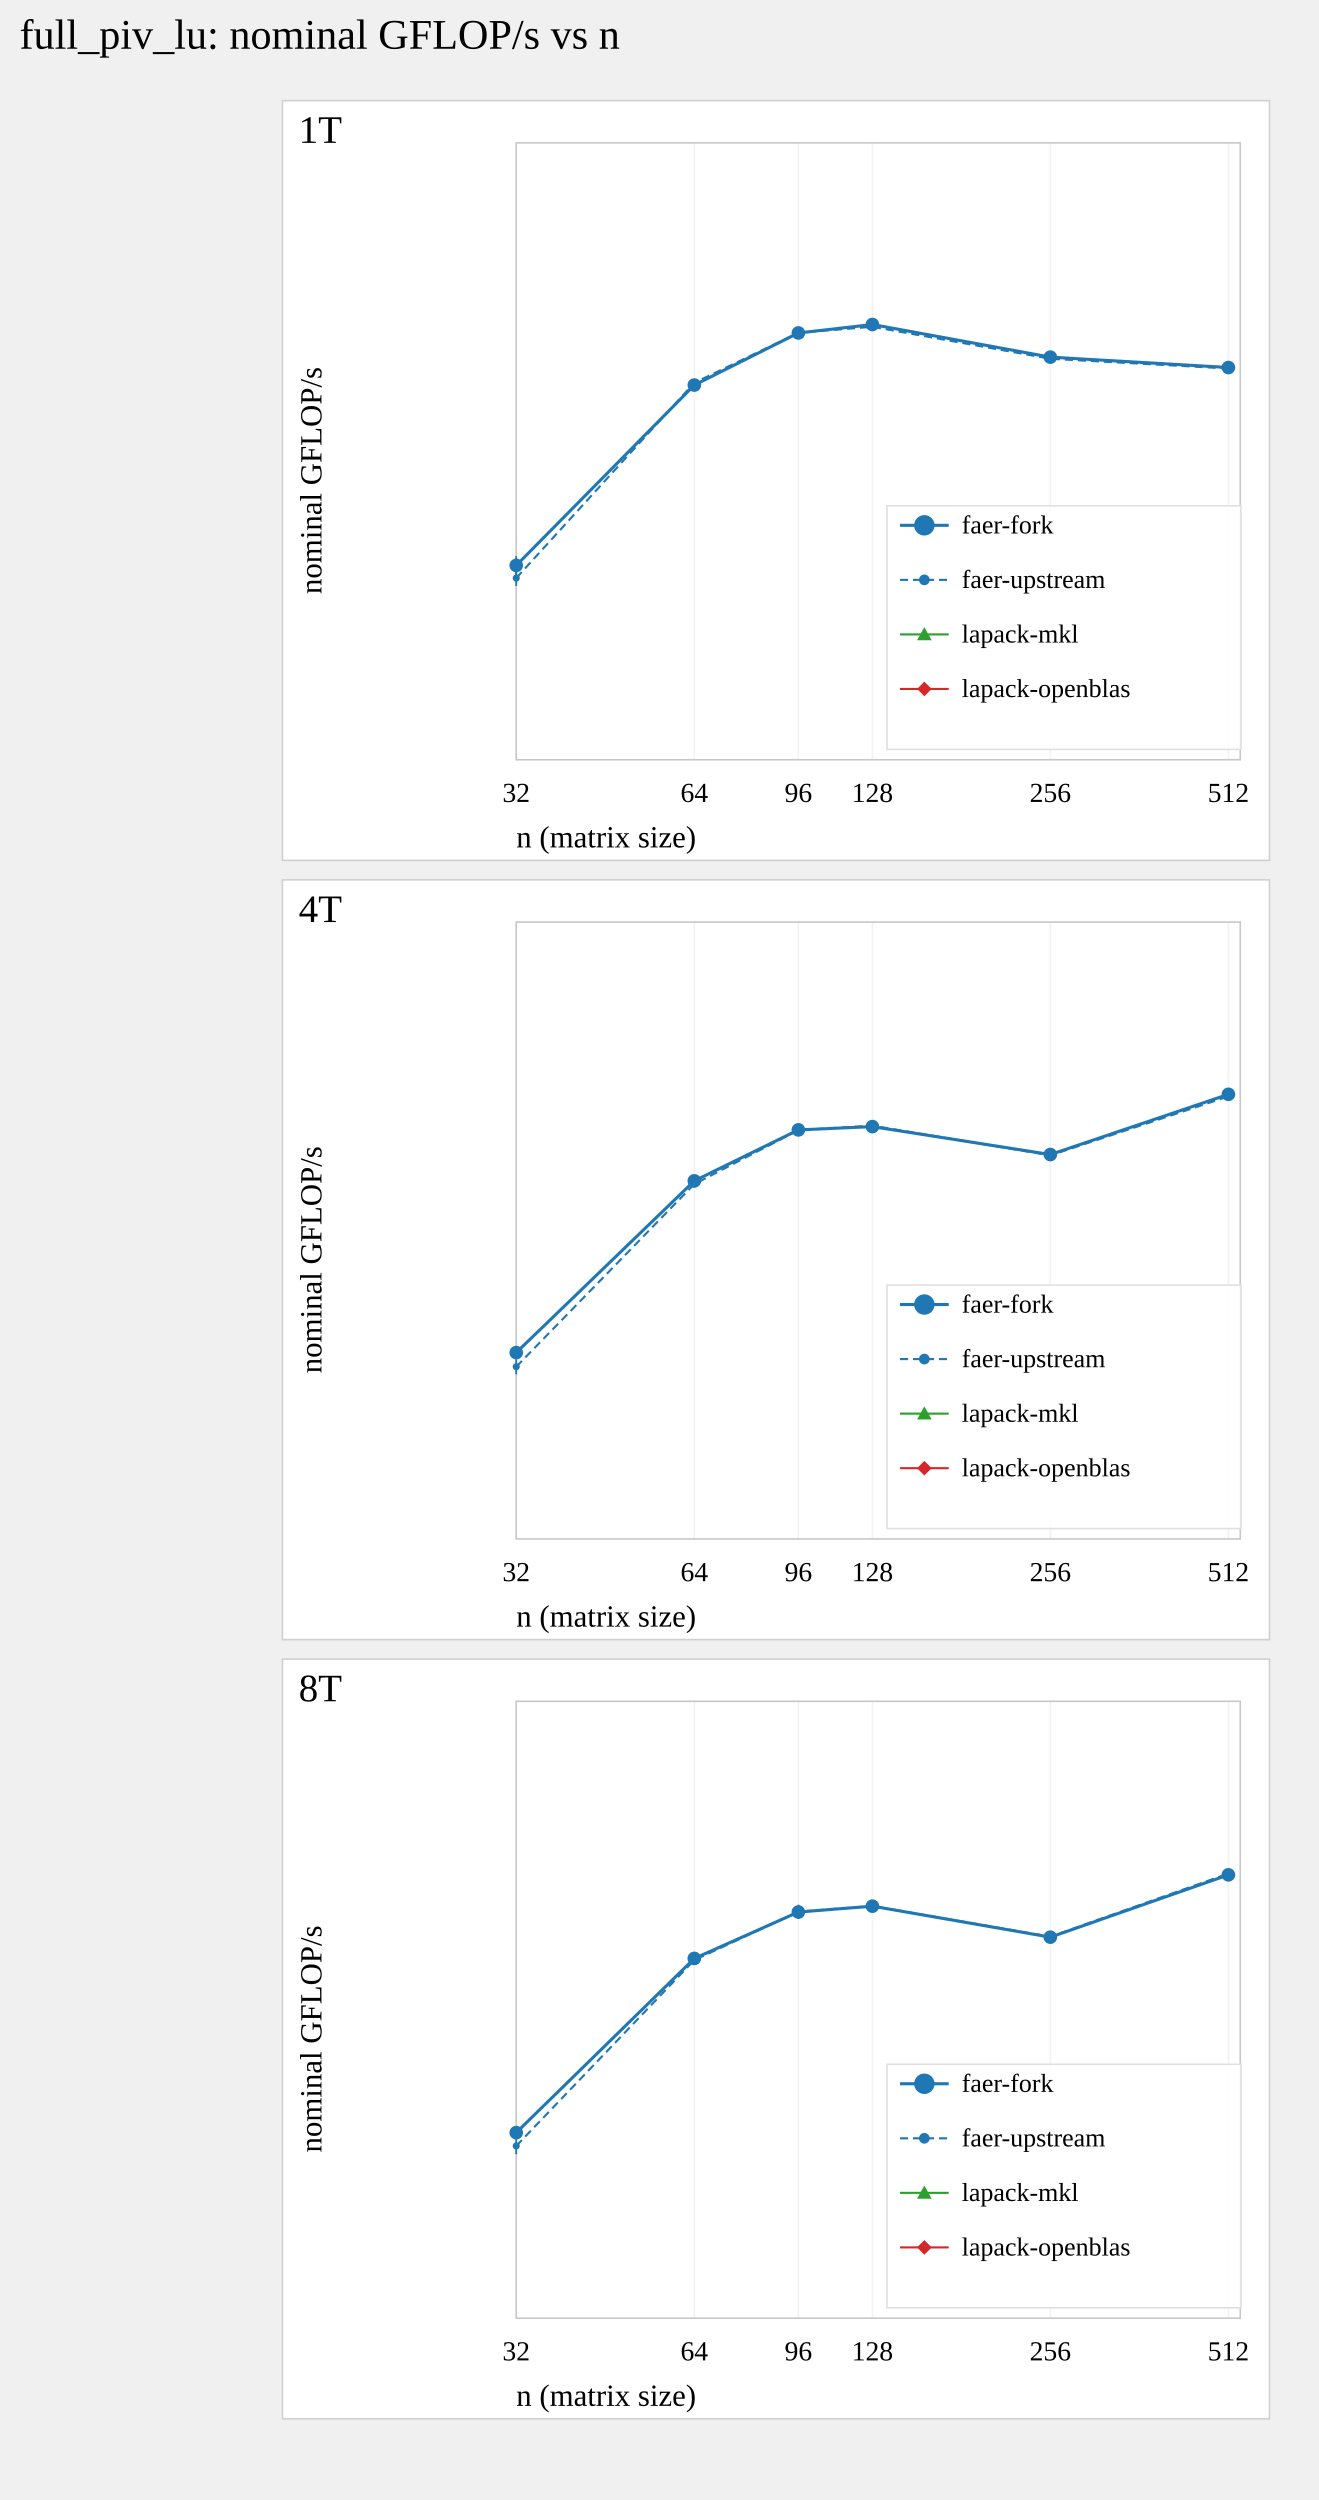
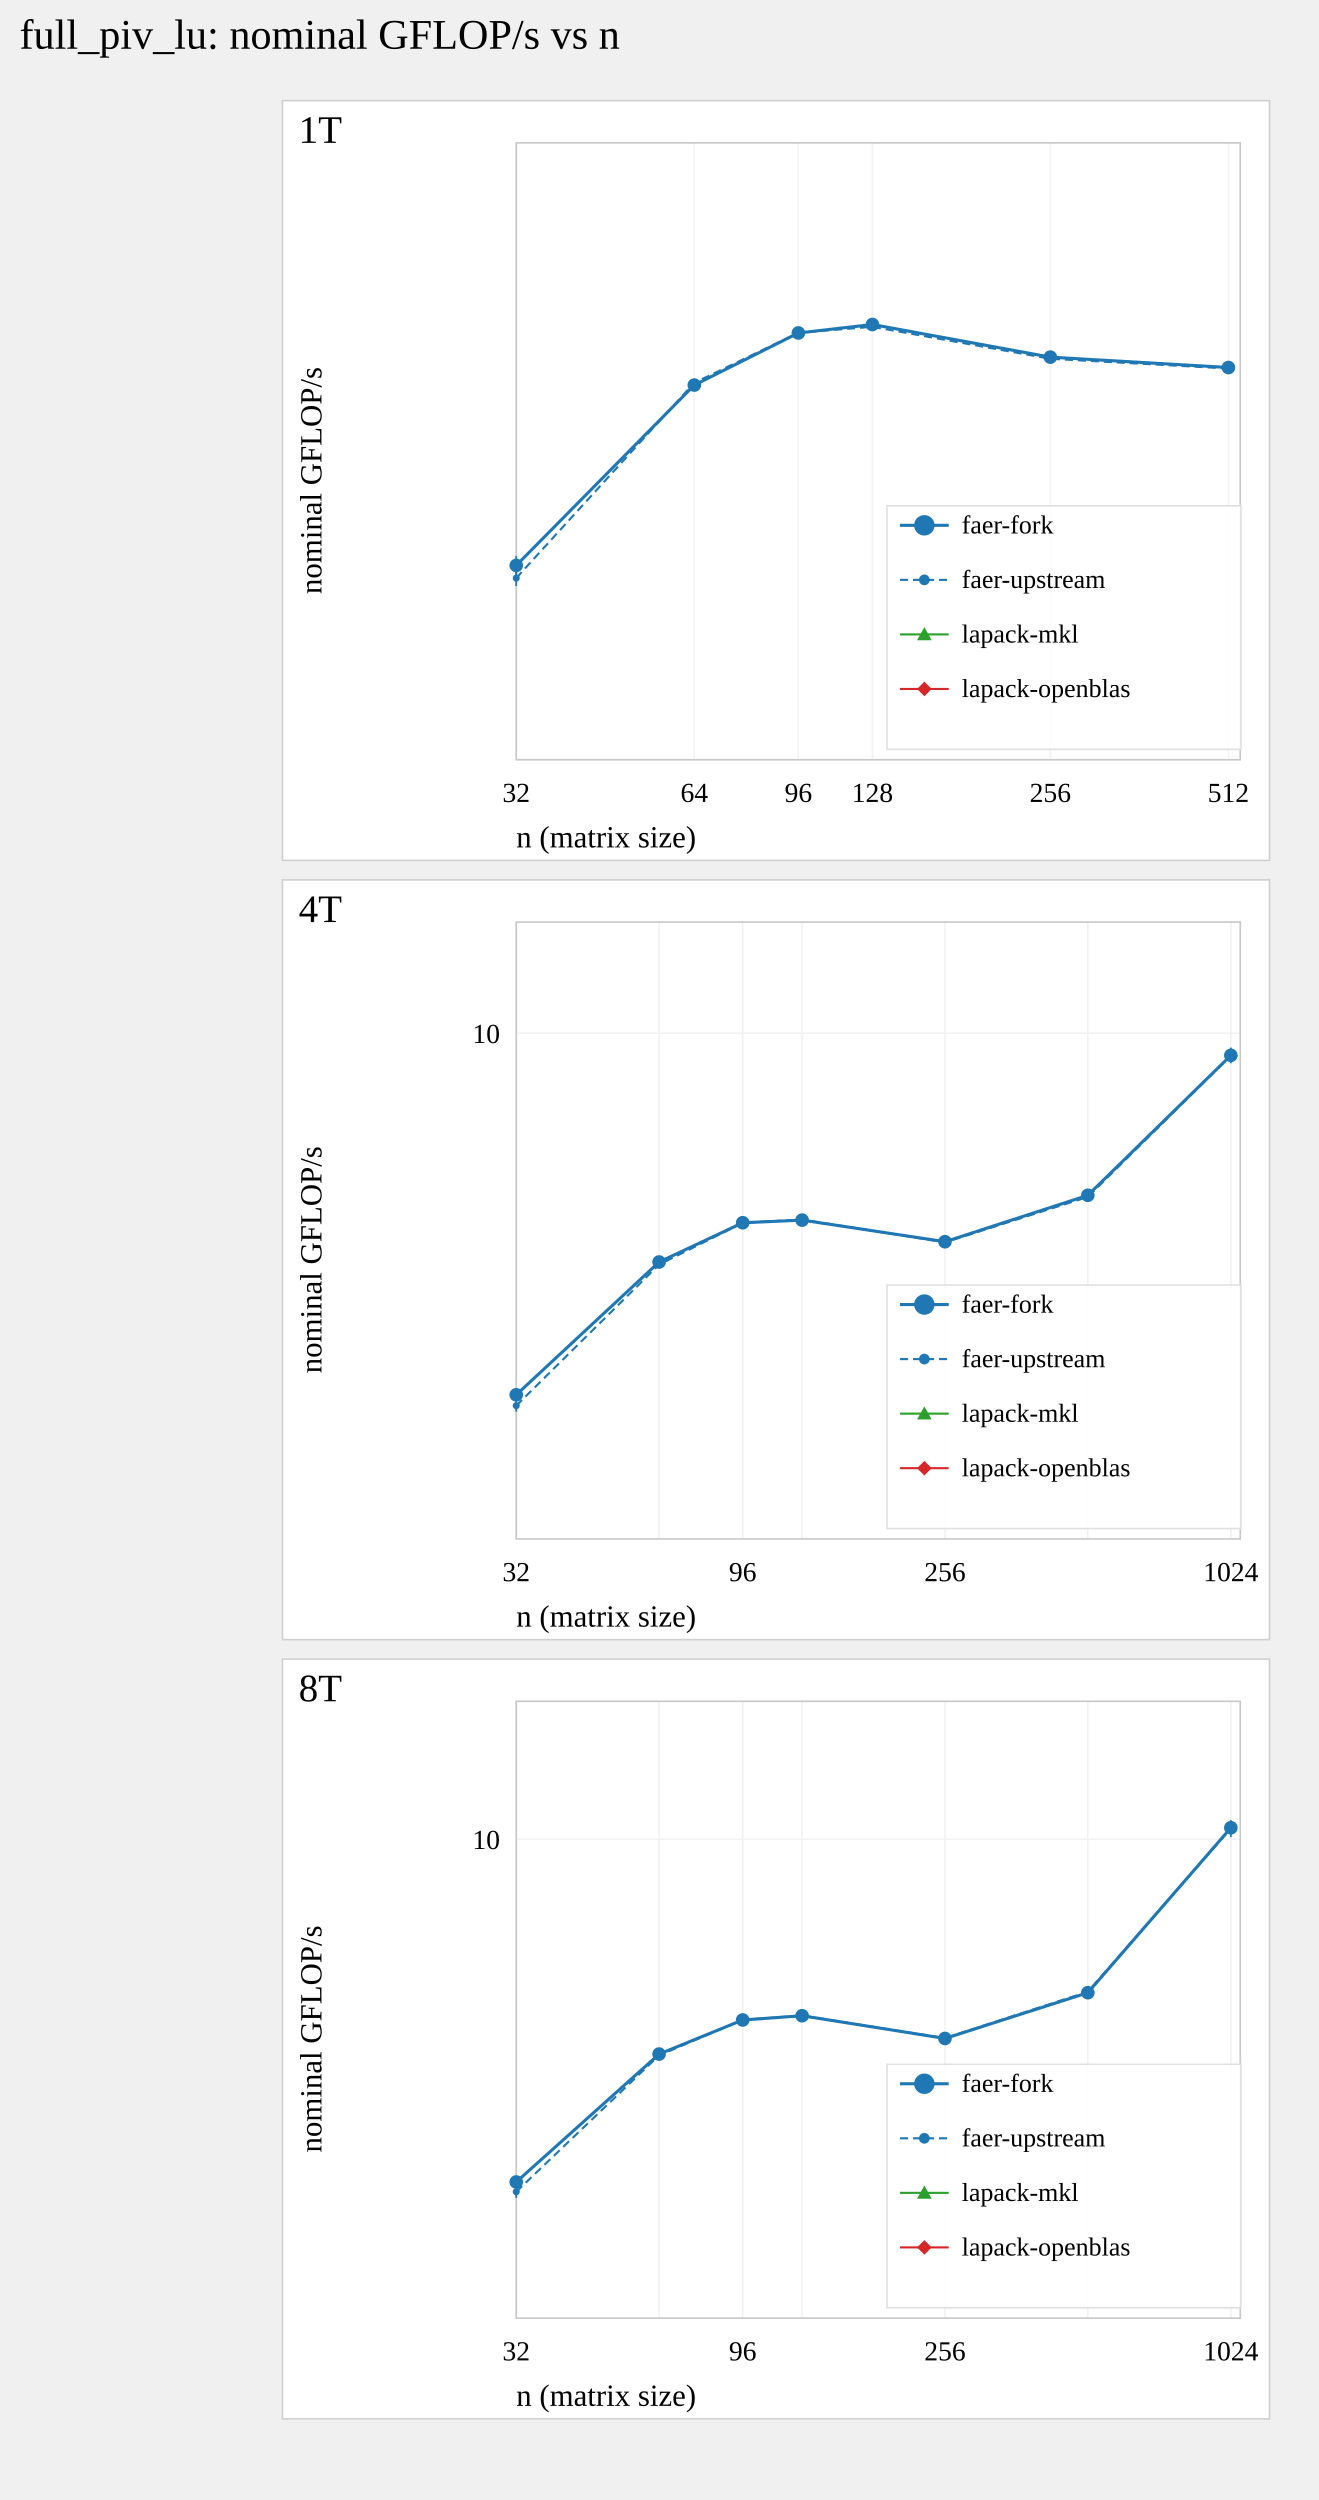
<svg xmlns="http://www.w3.org/2000/svg" width="812" height="1540" viewBox="0 0 812 1540">
  <text x="12.0" y="30.0" font-size="26" text-anchor="start">full_piv_lu: nominal GFLOP/s vs n</text>
  <g>
    <rect x="174" y="62" width="608" height="468" fill="#ffffff" stroke="#d0d0d0" />
    <text x="184.0" y="88.0" font-size="24" text-anchor="start">1T</text>
    <line x1="318.0" y1="88" x2="318.0" y2="468" stroke="#f2f2f2" />
    <text x="318.0" y="494.0" font-size="17" text-anchor="middle">32</text>
    <line x1="427.7" y1="88" x2="427.7" y2="468" stroke="#f2f2f2" />
    <text x="427.7" y="494.0" font-size="17" text-anchor="middle">64</text>
    <line x1="491.8" y1="88" x2="491.8" y2="468" stroke="#f2f2f2" />
    <text x="491.8" y="494.0" font-size="17" text-anchor="middle">96</text>
    <line x1="537.4" y1="88" x2="537.4" y2="468" stroke="#f2f2f2" />
    <text x="537.4" y="494.0" font-size="17" text-anchor="middle">128</text>
    <line x1="647.0" y1="88" x2="647.0" y2="468" stroke="#f2f2f2" />
    <text x="647.0" y="494.0" font-size="17" text-anchor="middle">256</text>
    <line x1="756.7" y1="88" x2="756.7" y2="468" stroke="#f2f2f2" />
    <text x="756.7" y="494.0" font-size="17" text-anchor="middle">512</text>
    <rect x="318" y="88" width="446" height="380" fill="none" stroke="#c8c8c8" />
    <text x="318.0" y="522.0" font-size="19" text-anchor="start">n (matrix size)</text>
    <text x="198.0" y="296.0" font-size="19" text-anchor="middle" transform="rotate(-90 198.0 296.0)">nominal GFLOP/s</text>
    <polyline points="318.0,348.3 427.7,237.2 491.8,205.1 537.4,199.9 647.0,220.0 756.7,226.4" fill="none" stroke="#1f77b4" stroke-width="1.9" />
    <line x1="318.0" y1="354.1" x2="318.0" y2="342.6" stroke="#1f77b4" stroke-width="1.1" />
    <circle cx="318.0" cy="348.3" r="4.2" fill="#1f77b4" />
    <line x1="427.7" y1="237.6" x2="427.7" y2="236.8" stroke="#1f77b4" stroke-width="1.1" />
    <circle cx="427.7" cy="237.2" r="4.2" fill="#1f77b4" />
    <line x1="491.8" y1="206.5" x2="491.8" y2="203.8" stroke="#1f77b4" stroke-width="1.1" />
    <circle cx="491.8" cy="205.1" r="4.2" fill="#1f77b4" />
    <line x1="537.4" y1="200.6" x2="537.4" y2="199.2" stroke="#1f77b4" stroke-width="1.1" />
    <circle cx="537.4" cy="199.9" r="4.2" fill="#1f77b4" />
    <line x1="647.0" y1="220.9" x2="647.0" y2="219.1" stroke="#1f77b4" stroke-width="1.1" />
    <circle cx="647.0" cy="220.0" r="4.2" fill="#1f77b4" />
    <line x1="756.7" y1="228.5" x2="756.7" y2="224.3" stroke="#1f77b4" stroke-width="1.1" />
    <circle cx="756.7" cy="226.4" r="4.2" fill="#1f77b4" />
    <polyline points="318.0,356.1 427.7,235.8 491.8,205.0 537.4,201.3 647.0,221.0 756.7,227.0" fill="none" stroke="#1f77b4" stroke-width="1.3" stroke-dasharray="5 3" />
    <line x1="318.0" y1="360.9" x2="318.0" y2="351.5" stroke="#1f77b4" stroke-width="1.1" />
    <circle cx="318.0" cy="356.1" r="2.2" fill="#1f77b4" />
    <line x1="427.7" y1="236.9" x2="427.7" y2="234.6" stroke="#1f77b4" stroke-width="1.1" />
    <circle cx="427.7" cy="235.8" r="2.2" fill="#1f77b4" />
    <line x1="491.8" y1="206.2" x2="491.8" y2="203.9" stroke="#1f77b4" stroke-width="1.1" />
    <circle cx="491.8" cy="205.0" r="2.2" fill="#1f77b4" />
    <line x1="537.4" y1="202.6" x2="537.4" y2="200.0" stroke="#1f77b4" stroke-width="1.1" />
    <circle cx="537.4" cy="201.3" r="2.2" fill="#1f77b4" />
    <line x1="647.0" y1="222.2" x2="647.0" y2="219.9" stroke="#1f77b4" stroke-width="1.1" />
    <circle cx="647.0" cy="221.0" r="2.2" fill="#1f77b4" />
    <line x1="756.7" y1="230.1" x2="756.7" y2="224.1" stroke="#1f77b4" stroke-width="1.1" />
    <circle cx="756.7" cy="227.0" r="2.2" fill="#1f77b4" />
    <rect x="546.4" y="311.6" width="218" height="150" fill="#ffffff" fill-opacity="0.86" stroke="#e0e0e0" />
    <line x1="554.4" y1="323.6" x2="584.4" y2="323.6" stroke="#1f77b4" stroke-width="1.9" />
    <circle cx="569.4" cy="323.6" r="6.3" fill="#1f77b4" />
    <text x="592.4" y="328.6" font-size="16" text-anchor="start">faer-fork</text>
    <line x1="554.4" y1="357.2" x2="584.4" y2="357.2" stroke="#1f77b4" stroke-width="1.3" stroke-dasharray="5 3" />
    <circle cx="569.4" cy="357.2" r="3.3" fill="#1f77b4" />
    <text x="592.4" y="362.2" font-size="16" text-anchor="start">faer-upstream</text>
    <line x1="554.4" y1="390.8" x2="584.4" y2="390.8" stroke="#2ca02c" stroke-width="1.3" />
    <polygon points="569.4,386.3 564.9,394.4 573.9,394.4" fill="#2ca02c" />
    <text x="592.4" y="395.8" font-size="16" text-anchor="start">lapack-mkl</text>
    <line x1="554.4" y1="424.4" x2="584.4" y2="424.4" stroke="#d62728" stroke-width="1.3" />
    <polygon points="569.4,419.9 564.9,424.4 569.4,428.9 573.9,424.4" fill="#d62728" />
    <text x="592.4" y="429.4" font-size="16" text-anchor="start">lapack-openblas</text>
  </g>
  <g>
    <rect x="174" y="542" width="608" height="468" fill="#ffffff" stroke="#d0d0d0" />
    <text x="184.0" y="568.0" font-size="24" text-anchor="start">4T</text>
    <line x1="318.0" y1="568" x2="318.0" y2="948" stroke="#f2f2f2" />
    <text x="318.0" y="974.0" font-size="17" text-anchor="middle">32</text>
-     <line x1="427.7" y1="568" x2="427.7" y2="948" stroke="#f2f2f2" />
-     <text x="427.7" y="974.0" font-size="17" text-anchor="middle">64</text>
-     <line x1="491.8" y1="568" x2="491.8" y2="948" stroke="#f2f2f2" />
-     <text x="491.8" y="974.0" font-size="17" text-anchor="middle">96</text>
-     <line x1="537.4" y1="568" x2="537.4" y2="948" stroke="#f2f2f2" />
-     <text x="537.4" y="974.0" font-size="17" text-anchor="middle">128</text>
-     <line x1="647.0" y1="568" x2="647.0" y2="948" stroke="#f2f2f2" />
-     <text x="647.0" y="974.0" font-size="17" text-anchor="middle">256</text>
-     <line x1="756.7" y1="568" x2="756.7" y2="948" stroke="#f2f2f2" />
-     <text x="756.7" y="974.0" font-size="17" text-anchor="middle">512</text>
+     <line x1="406.0" y1="568" x2="406.0" y2="948" stroke="#f2f2f2" />
+     <line x1="457.5" y1="568" x2="457.5" y2="948" stroke="#f2f2f2" />
+     <text x="457.5" y="974.0" font-size="17" text-anchor="middle">96</text>
+     <line x1="494.1" y1="568" x2="494.1" y2="948" stroke="#f2f2f2" />
+     <line x1="582.1" y1="568" x2="582.1" y2="948" stroke="#f2f2f2" />
+     <text x="582.1" y="974.0" font-size="17" text-anchor="middle">256</text>
+     <line x1="670.1" y1="568" x2="670.1" y2="948" stroke="#f2f2f2" />
+     <line x1="758.2" y1="568" x2="758.2" y2="948" stroke="#f2f2f2" />
+     <text x="758.2" y="974.0" font-size="17" text-anchor="middle">1024</text>
+     <line x1="318" y1="636.5" x2="764" y2="636.5" stroke="#f2f2f2" />
+     <text x="308.0" y="642.5" font-size="17" text-anchor="end">10</text>
    <rect x="318" y="568" width="446" height="380" fill="none" stroke="#c8c8c8" />
    <text x="318.0" y="1002.0" font-size="19" text-anchor="start">n (matrix size)</text>
    <text x="198.0" y="776.0" font-size="19" text-anchor="middle" transform="rotate(-90 198.0 776.0)">nominal GFLOP/s</text>
-     <polyline points="318.0,833.2 427.7,727.4 491.8,696.0 537.4,694.0 647.0,711.2 756.7,674.1" fill="none" stroke="#1f77b4" stroke-width="1.9" />
-     <line x1="318.0" y1="837.0" x2="318.0" y2="829.5" stroke="#1f77b4" stroke-width="1.1" />
-     <circle cx="318.0" cy="833.2" r="4.2" fill="#1f77b4" />
-     <line x1="427.7" y1="729.1" x2="427.7" y2="725.8" stroke="#1f77b4" stroke-width="1.1" />
-     <circle cx="427.7" cy="727.4" r="4.2" fill="#1f77b4" />
-     <line x1="491.8" y1="696.8" x2="491.8" y2="695.3" stroke="#1f77b4" stroke-width="1.1" />
-     <circle cx="491.8" cy="696.0" r="4.2" fill="#1f77b4" />
-     <line x1="537.4" y1="695.0" x2="537.4" y2="693.0" stroke="#1f77b4" stroke-width="1.1" />
-     <circle cx="537.4" cy="694.0" r="4.2" fill="#1f77b4" />
-     <line x1="647.0" y1="711.5" x2="647.0" y2="710.9" stroke="#1f77b4" stroke-width="1.1" />
-     <circle cx="647.0" cy="711.2" r="4.2" fill="#1f77b4" />
-     <line x1="756.7" y1="675.0" x2="756.7" y2="673.3" stroke="#1f77b4" stroke-width="1.1" />
-     <circle cx="756.7" cy="674.1" r="4.2" fill="#1f77b4" />
-     <polyline points="318.0,841.9 427.7,729.4 491.8,696.2 537.4,693.4 647.0,711.7 756.7,675.4" fill="none" stroke="#1f77b4" stroke-width="1.3" stroke-dasharray="5 3" />
-     <line x1="318.0" y1="846.6" x2="318.0" y2="837.3" stroke="#1f77b4" stroke-width="1.1" />
-     <circle cx="318.0" cy="841.9" r="2.2" fill="#1f77b4" />
-     <line x1="427.7" y1="730.1" x2="427.7" y2="728.8" stroke="#1f77b4" stroke-width="1.1" />
-     <circle cx="427.7" cy="729.4" r="2.2" fill="#1f77b4" />
-     <line x1="491.8" y1="697.5" x2="491.8" y2="694.9" stroke="#1f77b4" stroke-width="1.1" />
-     <circle cx="491.8" cy="696.2" r="2.2" fill="#1f77b4" />
-     <line x1="537.4" y1="693.9" x2="537.4" y2="693.0" stroke="#1f77b4" stroke-width="1.1" />
-     <circle cx="537.4" cy="693.4" r="2.2" fill="#1f77b4" />
-     <line x1="647.0" y1="712.1" x2="647.0" y2="711.4" stroke="#1f77b4" stroke-width="1.1" />
-     <circle cx="647.0" cy="711.7" r="2.2" fill="#1f77b4" />
-     <line x1="756.7" y1="677.5" x2="756.7" y2="673.5" stroke="#1f77b4" stroke-width="1.1" />
-     <circle cx="756.7" cy="675.4" r="2.2" fill="#1f77b4" />
+     <polyline points="318.0,859.2 406.0,777.4 457.5,753.2 494.1,751.6 582.1,764.9 670.1,736.3 758.2,650.1" fill="none" stroke="#1f77b4" stroke-width="1.9" />
+     <line x1="318.0" y1="862.2" x2="318.0" y2="856.4" stroke="#1f77b4" stroke-width="1.1" />
+     <circle cx="318.0" cy="859.2" r="4.2" fill="#1f77b4" />
+     <line x1="406.0" y1="778.7" x2="406.0" y2="776.2" stroke="#1f77b4" stroke-width="1.1" />
+     <circle cx="406.0" cy="777.4" r="4.2" fill="#1f77b4" />
+     <line x1="457.5" y1="753.8" x2="457.5" y2="752.6" stroke="#1f77b4" stroke-width="1.1" />
+     <circle cx="457.5" cy="753.2" r="4.2" fill="#1f77b4" />
+     <line x1="494.1" y1="752.4" x2="494.1" y2="750.9" stroke="#1f77b4" stroke-width="1.1" />
+     <circle cx="494.1" cy="751.6" r="4.2" fill="#1f77b4" />
+     <line x1="582.1" y1="765.1" x2="582.1" y2="764.7" stroke="#1f77b4" stroke-width="1.1" />
+     <circle cx="582.1" cy="764.9" r="4.2" fill="#1f77b4" />
+     <line x1="670.1" y1="736.9" x2="670.1" y2="735.6" stroke="#1f77b4" stroke-width="1.1" />
+     <circle cx="670.1" cy="736.3" r="4.2" fill="#1f77b4" />
+     <line x1="758.2" y1="655.0" x2="758.2" y2="645.3" stroke="#1f77b4" stroke-width="1.1" />
+     <circle cx="758.2" cy="650.1" r="4.2" fill="#1f77b4" />
+     <polyline points="318.0,865.9 406.0,779.0 457.5,753.3 494.1,751.2 582.1,765.3 670.1,737.3 758.2,650.3" fill="none" stroke="#1f77b4" stroke-width="1.3" stroke-dasharray="5 3" />
+     <line x1="318.0" y1="869.6" x2="318.0" y2="862.4" stroke="#1f77b4" stroke-width="1.1" />
+     <circle cx="318.0" cy="865.9" r="2.2" fill="#1f77b4" />
+     <line x1="406.0" y1="779.5" x2="406.0" y2="778.5" stroke="#1f77b4" stroke-width="1.1" />
+     <circle cx="406.0" cy="779.0" r="2.2" fill="#1f77b4" />
+     <line x1="457.5" y1="754.3" x2="457.5" y2="752.3" stroke="#1f77b4" stroke-width="1.1" />
+     <circle cx="457.5" cy="753.3" r="2.2" fill="#1f77b4" />
+     <line x1="494.1" y1="751.5" x2="494.1" y2="750.9" stroke="#1f77b4" stroke-width="1.1" />
+     <circle cx="494.1" cy="751.2" r="2.2" fill="#1f77b4" />
+     <line x1="582.1" y1="765.6" x2="582.1" y2="765.1" stroke="#1f77b4" stroke-width="1.1" />
+     <circle cx="582.1" cy="765.3" r="2.2" fill="#1f77b4" />
+     <line x1="670.1" y1="738.8" x2="670.1" y2="735.7" stroke="#1f77b4" stroke-width="1.1" />
+     <circle cx="670.1" cy="737.3" r="2.2" fill="#1f77b4" />
+     <line x1="758.2" y1="654.3" x2="758.2" y2="646.5" stroke="#1f77b4" stroke-width="1.1" />
+     <circle cx="758.2" cy="650.3" r="2.2" fill="#1f77b4" />
    <rect x="546.4" y="791.6" width="218" height="150" fill="#ffffff" fill-opacity="0.86" stroke="#e0e0e0" />
    <line x1="554.4" y1="803.6" x2="584.4" y2="803.6" stroke="#1f77b4" stroke-width="1.9" />
    <circle cx="569.4" cy="803.6" r="6.3" fill="#1f77b4" />
    <text x="592.4" y="808.6" font-size="16" text-anchor="start">faer-fork</text>
    <line x1="554.4" y1="837.2" x2="584.4" y2="837.2" stroke="#1f77b4" stroke-width="1.3" stroke-dasharray="5 3" />
    <circle cx="569.4" cy="837.2" r="3.3" fill="#1f77b4" />
    <text x="592.4" y="842.2" font-size="16" text-anchor="start">faer-upstream</text>
    <line x1="554.4" y1="870.8" x2="584.4" y2="870.8" stroke="#2ca02c" stroke-width="1.3" />
    <polygon points="569.4,866.3 564.9,874.4 573.9,874.4" fill="#2ca02c" />
    <text x="592.4" y="875.8" font-size="16" text-anchor="start">lapack-mkl</text>
    <line x1="554.4" y1="904.4" x2="584.4" y2="904.4" stroke="#d62728" stroke-width="1.3" />
    <polygon points="569.4,899.9 564.9,904.4 569.4,908.9 573.9,904.4" fill="#d62728" />
    <text x="592.4" y="909.4" font-size="16" text-anchor="start">lapack-openblas</text>
  </g>
  <g>
    <rect x="174" y="1022" width="608" height="468" fill="#ffffff" stroke="#d0d0d0" />
    <text x="184.0" y="1048.0" font-size="24" text-anchor="start">8T</text>
    <line x1="318.0" y1="1048" x2="318.0" y2="1428" stroke="#f2f2f2" />
    <text x="318.0" y="1454.0" font-size="17" text-anchor="middle">32</text>
-     <line x1="427.7" y1="1048" x2="427.7" y2="1428" stroke="#f2f2f2" />
-     <text x="427.7" y="1454.0" font-size="17" text-anchor="middle">64</text>
-     <line x1="491.8" y1="1048" x2="491.8" y2="1428" stroke="#f2f2f2" />
-     <text x="491.8" y="1454.0" font-size="17" text-anchor="middle">96</text>
-     <line x1="537.4" y1="1048" x2="537.4" y2="1428" stroke="#f2f2f2" />
-     <text x="537.4" y="1454.0" font-size="17" text-anchor="middle">128</text>
-     <line x1="647.0" y1="1048" x2="647.0" y2="1428" stroke="#f2f2f2" />
-     <text x="647.0" y="1454.0" font-size="17" text-anchor="middle">256</text>
-     <line x1="756.7" y1="1048" x2="756.7" y2="1428" stroke="#f2f2f2" />
-     <text x="756.7" y="1454.0" font-size="17" text-anchor="middle">512</text>
+     <line x1="406.0" y1="1048" x2="406.0" y2="1428" stroke="#f2f2f2" />
+     <line x1="457.5" y1="1048" x2="457.5" y2="1428" stroke="#f2f2f2" />
+     <text x="457.5" y="1454.0" font-size="17" text-anchor="middle">96</text>
+     <line x1="494.1" y1="1048" x2="494.1" y2="1428" stroke="#f2f2f2" />
+     <line x1="582.1" y1="1048" x2="582.1" y2="1428" stroke="#f2f2f2" />
+     <text x="582.1" y="1454.0" font-size="17" text-anchor="middle">256</text>
+     <line x1="670.1" y1="1048" x2="670.1" y2="1428" stroke="#f2f2f2" />
+     <line x1="758.2" y1="1048" x2="758.2" y2="1428" stroke="#f2f2f2" />
+     <text x="758.2" y="1454.0" font-size="17" text-anchor="middle">1024</text>
+     <line x1="318" y1="1133.0" x2="764" y2="1133.0" stroke="#f2f2f2" />
+     <text x="308.0" y="1139.0" font-size="17" text-anchor="end">10</text>
    <rect x="318" y="1048" width="446" height="380" fill="none" stroke="#c8c8c8" />
    <text x="318.0" y="1482.0" font-size="19" text-anchor="start">n (matrix size)</text>
    <text x="198.0" y="1256.0" font-size="19" text-anchor="middle" transform="rotate(-90 198.0 1256.0)">nominal GFLOP/s</text>
-     <polyline points="318.0,1313.7 427.7,1206.4 491.8,1177.8 537.4,1174.2 647.0,1193.3 756.7,1154.9" fill="none" stroke="#1f77b4" stroke-width="1.9" />
-     <line x1="318.0" y1="1315.6" x2="318.0" y2="1311.8" stroke="#1f77b4" stroke-width="1.1" />
-     <circle cx="318.0" cy="1313.7" r="4.2" fill="#1f77b4" />
-     <line x1="427.7" y1="1208.6" x2="427.7" y2="1204.2" stroke="#1f77b4" stroke-width="1.1" />
-     <circle cx="427.7" cy="1206.4" r="4.2" fill="#1f77b4" />
-     <line x1="491.8" y1="1182.0" x2="491.8" y2="1173.8" stroke="#1f77b4" stroke-width="1.1" />
-     <circle cx="491.8" cy="1177.8" r="4.2" fill="#1f77b4" />
-     <line x1="537.4" y1="1175.6" x2="537.4" y2="1172.9" stroke="#1f77b4" stroke-width="1.1" />
-     <circle cx="537.4" cy="1174.2" r="4.2" fill="#1f77b4" />
-     <line x1="647.0" y1="1193.8" x2="647.0" y2="1192.7" stroke="#1f77b4" stroke-width="1.1" />
-     <circle cx="647.0" cy="1193.3" r="4.2" fill="#1f77b4" />
-     <line x1="756.7" y1="1156.9" x2="756.7" y2="1152.9" stroke="#1f77b4" stroke-width="1.1" />
-     <circle cx="756.7" cy="1154.9" r="4.2" fill="#1f77b4" />
-     <polyline points="318.0,1321.9 427.7,1207.4 491.8,1177.6 537.4,1174.1 647.0,1193.0 756.7,1154.1" fill="none" stroke="#1f77b4" stroke-width="1.3" stroke-dasharray="5 3" />
-     <line x1="318.0" y1="1327.0" x2="318.0" y2="1316.9" stroke="#1f77b4" stroke-width="1.1" />
-     <circle cx="318.0" cy="1321.9" r="2.2" fill="#1f77b4" />
-     <line x1="427.7" y1="1207.8" x2="427.7" y2="1207.0" stroke="#1f77b4" stroke-width="1.1" />
-     <circle cx="427.7" cy="1207.4" r="2.2" fill="#1f77b4" />
-     <line x1="491.8" y1="1182.0" x2="491.8" y2="1173.3" stroke="#1f77b4" stroke-width="1.1" />
-     <circle cx="491.8" cy="1177.6" r="2.2" fill="#1f77b4" />
-     <line x1="537.4" y1="1174.7" x2="537.4" y2="1173.5" stroke="#1f77b4" stroke-width="1.1" />
-     <circle cx="537.4" cy="1174.1" r="2.2" fill="#1f77b4" />
-     <line x1="647.0" y1="1193.9" x2="647.0" y2="1192.1" stroke="#1f77b4" stroke-width="1.1" />
-     <circle cx="647.0" cy="1193.0" r="2.2" fill="#1f77b4" />
-     <line x1="756.7" y1="1157.1" x2="756.7" y2="1151.2" stroke="#1f77b4" stroke-width="1.1" />
-     <circle cx="756.7" cy="1154.1" r="2.2" fill="#1f77b4" />
+     <polyline points="318.0,1344.1 406.0,1265.3 457.5,1244.3 494.1,1241.7 582.1,1255.7 670.1,1227.5 758.2,1125.9" fill="none" stroke="#1f77b4" stroke-width="1.9" />
+     <line x1="318.0" y1="1345.5" x2="318.0" y2="1342.7" stroke="#1f77b4" stroke-width="1.1" />
+     <circle cx="318.0" cy="1344.1" r="4.2" fill="#1f77b4" />
+     <line x1="406.0" y1="1267.0" x2="406.0" y2="1263.7" stroke="#1f77b4" stroke-width="1.1" />
+     <circle cx="406.0" cy="1265.3" r="4.2" fill="#1f77b4" />
+     <line x1="457.5" y1="1247.4" x2="457.5" y2="1241.4" stroke="#1f77b4" stroke-width="1.1" />
+     <circle cx="457.5" cy="1244.3" r="4.2" fill="#1f77b4" />
+     <line x1="494.1" y1="1242.7" x2="494.1" y2="1240.7" stroke="#1f77b4" stroke-width="1.1" />
+     <circle cx="494.1" cy="1241.7" r="4.2" fill="#1f77b4" />
+     <line x1="582.1" y1="1256.1" x2="582.1" y2="1255.3" stroke="#1f77b4" stroke-width="1.1" />
+     <circle cx="582.1" cy="1255.7" r="4.2" fill="#1f77b4" />
+     <line x1="670.1" y1="1229.0" x2="670.1" y2="1226.1" stroke="#1f77b4" stroke-width="1.1" />
+     <circle cx="670.1" cy="1227.5" r="4.2" fill="#1f77b4" />
+     <line x1="758.2" y1="1126.5" x2="758.2" y2="1125.3" stroke="#1f77b4" stroke-width="1.1" />
+     <circle cx="758.2" cy="1125.9" r="4.2" fill="#1f77b4" />
+     <polyline points="318.0,1350.1 406.0,1266.1 457.5,1244.2 494.1,1241.6 582.1,1255.5 670.1,1226.9 758.2,1126.4" fill="none" stroke="#1f77b4" stroke-width="1.3" stroke-dasharray="5 3" />
+     <line x1="318.0" y1="1353.9" x2="318.0" y2="1346.4" stroke="#1f77b4" stroke-width="1.1" />
+     <circle cx="318.0" cy="1350.1" r="2.2" fill="#1f77b4" />
+     <line x1="406.0" y1="1266.4" x2="406.0" y2="1265.8" stroke="#1f77b4" stroke-width="1.1" />
+     <circle cx="406.0" cy="1266.1" r="2.2" fill="#1f77b4" />
+     <line x1="457.5" y1="1247.4" x2="457.5" y2="1241.0" stroke="#1f77b4" stroke-width="1.1" />
+     <circle cx="457.5" cy="1244.2" r="2.2" fill="#1f77b4" />
+     <line x1="494.1" y1="1242.1" x2="494.1" y2="1241.2" stroke="#1f77b4" stroke-width="1.1" />
+     <circle cx="494.1" cy="1241.6" r="2.2" fill="#1f77b4" />
+     <line x1="582.1" y1="1256.1" x2="582.1" y2="1254.8" stroke="#1f77b4" stroke-width="1.1" />
+     <circle cx="582.1" cy="1255.5" r="2.2" fill="#1f77b4" />
+     <line x1="670.1" y1="1229.1" x2="670.1" y2="1224.8" stroke="#1f77b4" stroke-width="1.1" />
+     <circle cx="670.1" cy="1226.9" r="2.2" fill="#1f77b4" />
+     <line x1="758.2" y1="1131.7" x2="758.2" y2="1121.2" stroke="#1f77b4" stroke-width="1.1" />
+     <circle cx="758.2" cy="1126.4" r="2.2" fill="#1f77b4" />
    <rect x="546.4" y="1271.6" width="218" height="150" fill="#ffffff" fill-opacity="0.86" stroke="#e0e0e0" />
    <line x1="554.4" y1="1283.6" x2="584.4" y2="1283.6" stroke="#1f77b4" stroke-width="1.9" />
    <circle cx="569.4" cy="1283.6" r="6.3" fill="#1f77b4" />
    <text x="592.4" y="1288.6" font-size="16" text-anchor="start">faer-fork</text>
    <line x1="554.4" y1="1317.2" x2="584.4" y2="1317.2" stroke="#1f77b4" stroke-width="1.3" stroke-dasharray="5 3" />
    <circle cx="569.4" cy="1317.2" r="3.3" fill="#1f77b4" />
    <text x="592.4" y="1322.2" font-size="16" text-anchor="start">faer-upstream</text>
    <line x1="554.4" y1="1350.8" x2="584.4" y2="1350.8" stroke="#2ca02c" stroke-width="1.3" />
    <polygon points="569.4,1346.3 564.9,1354.4 573.9,1354.4" fill="#2ca02c" />
    <text x="592.4" y="1355.8" font-size="16" text-anchor="start">lapack-mkl</text>
    <line x1="554.4" y1="1384.4" x2="584.4" y2="1384.4" stroke="#d62728" stroke-width="1.3" />
    <polygon points="569.4,1379.9 564.9,1384.4 569.4,1388.9 573.9,1384.4" fill="#d62728" />
    <text x="592.4" y="1389.4" font-size="16" text-anchor="start">lapack-openblas</text>
  </g>
</svg>
